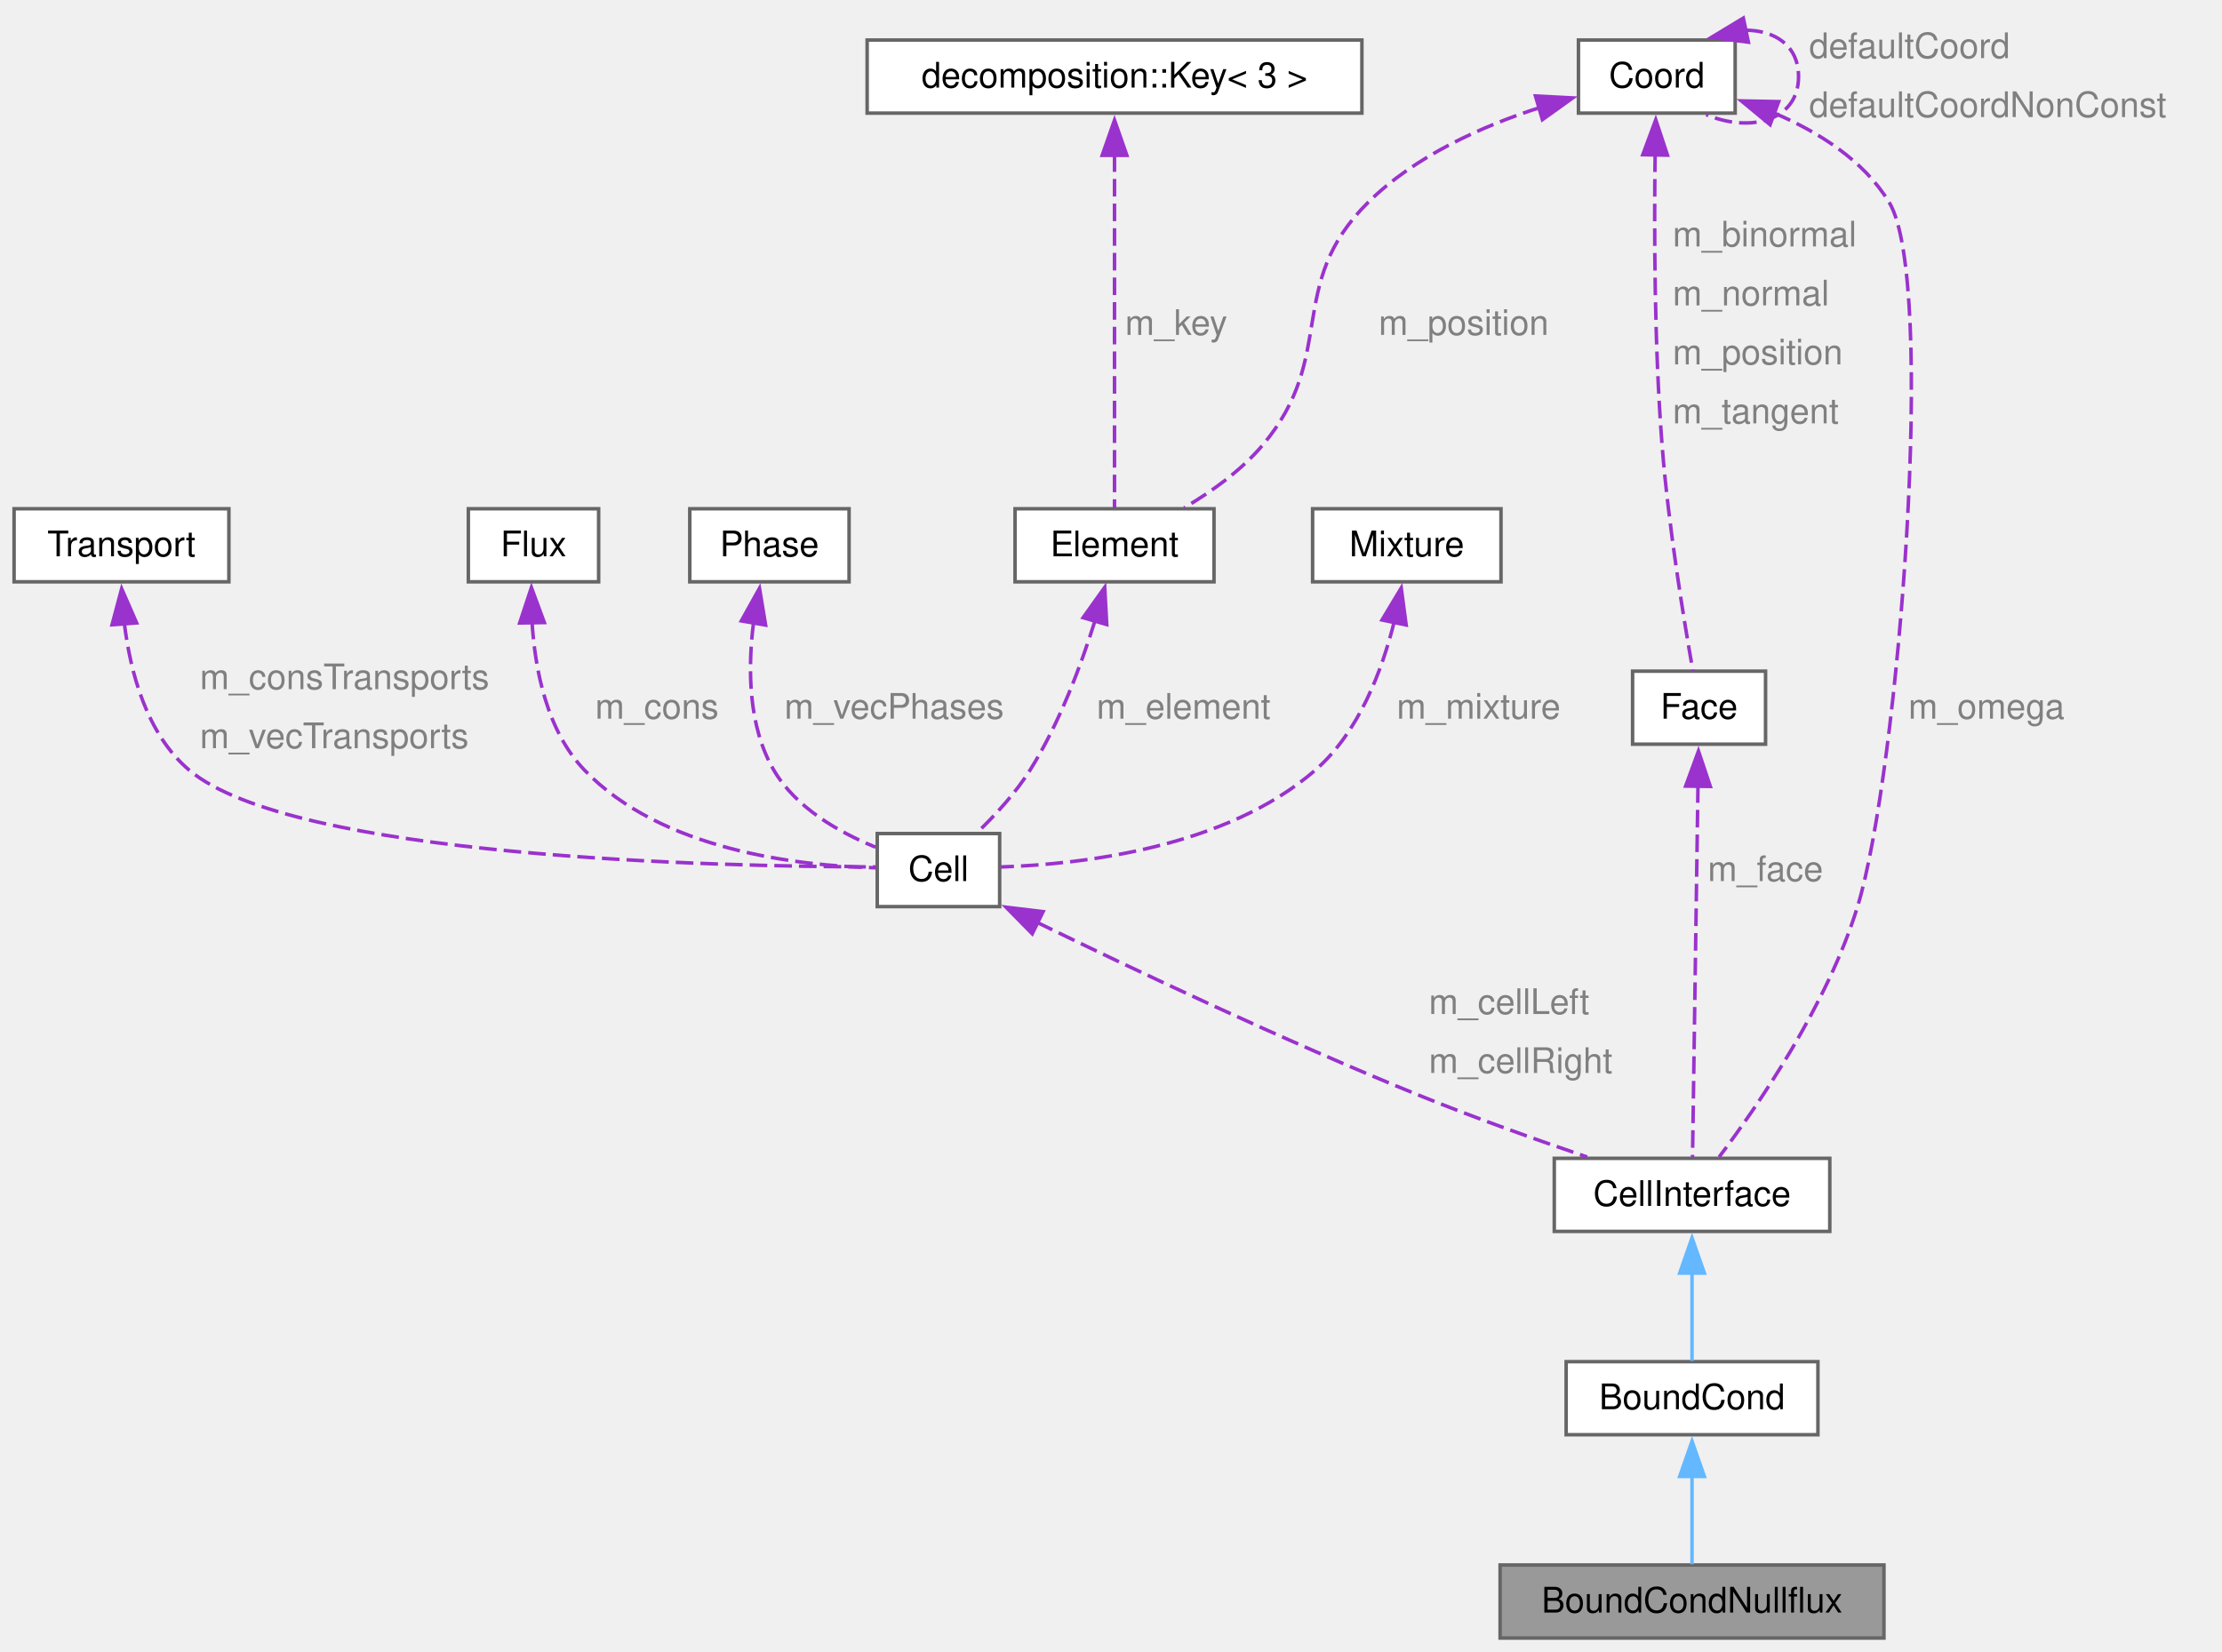
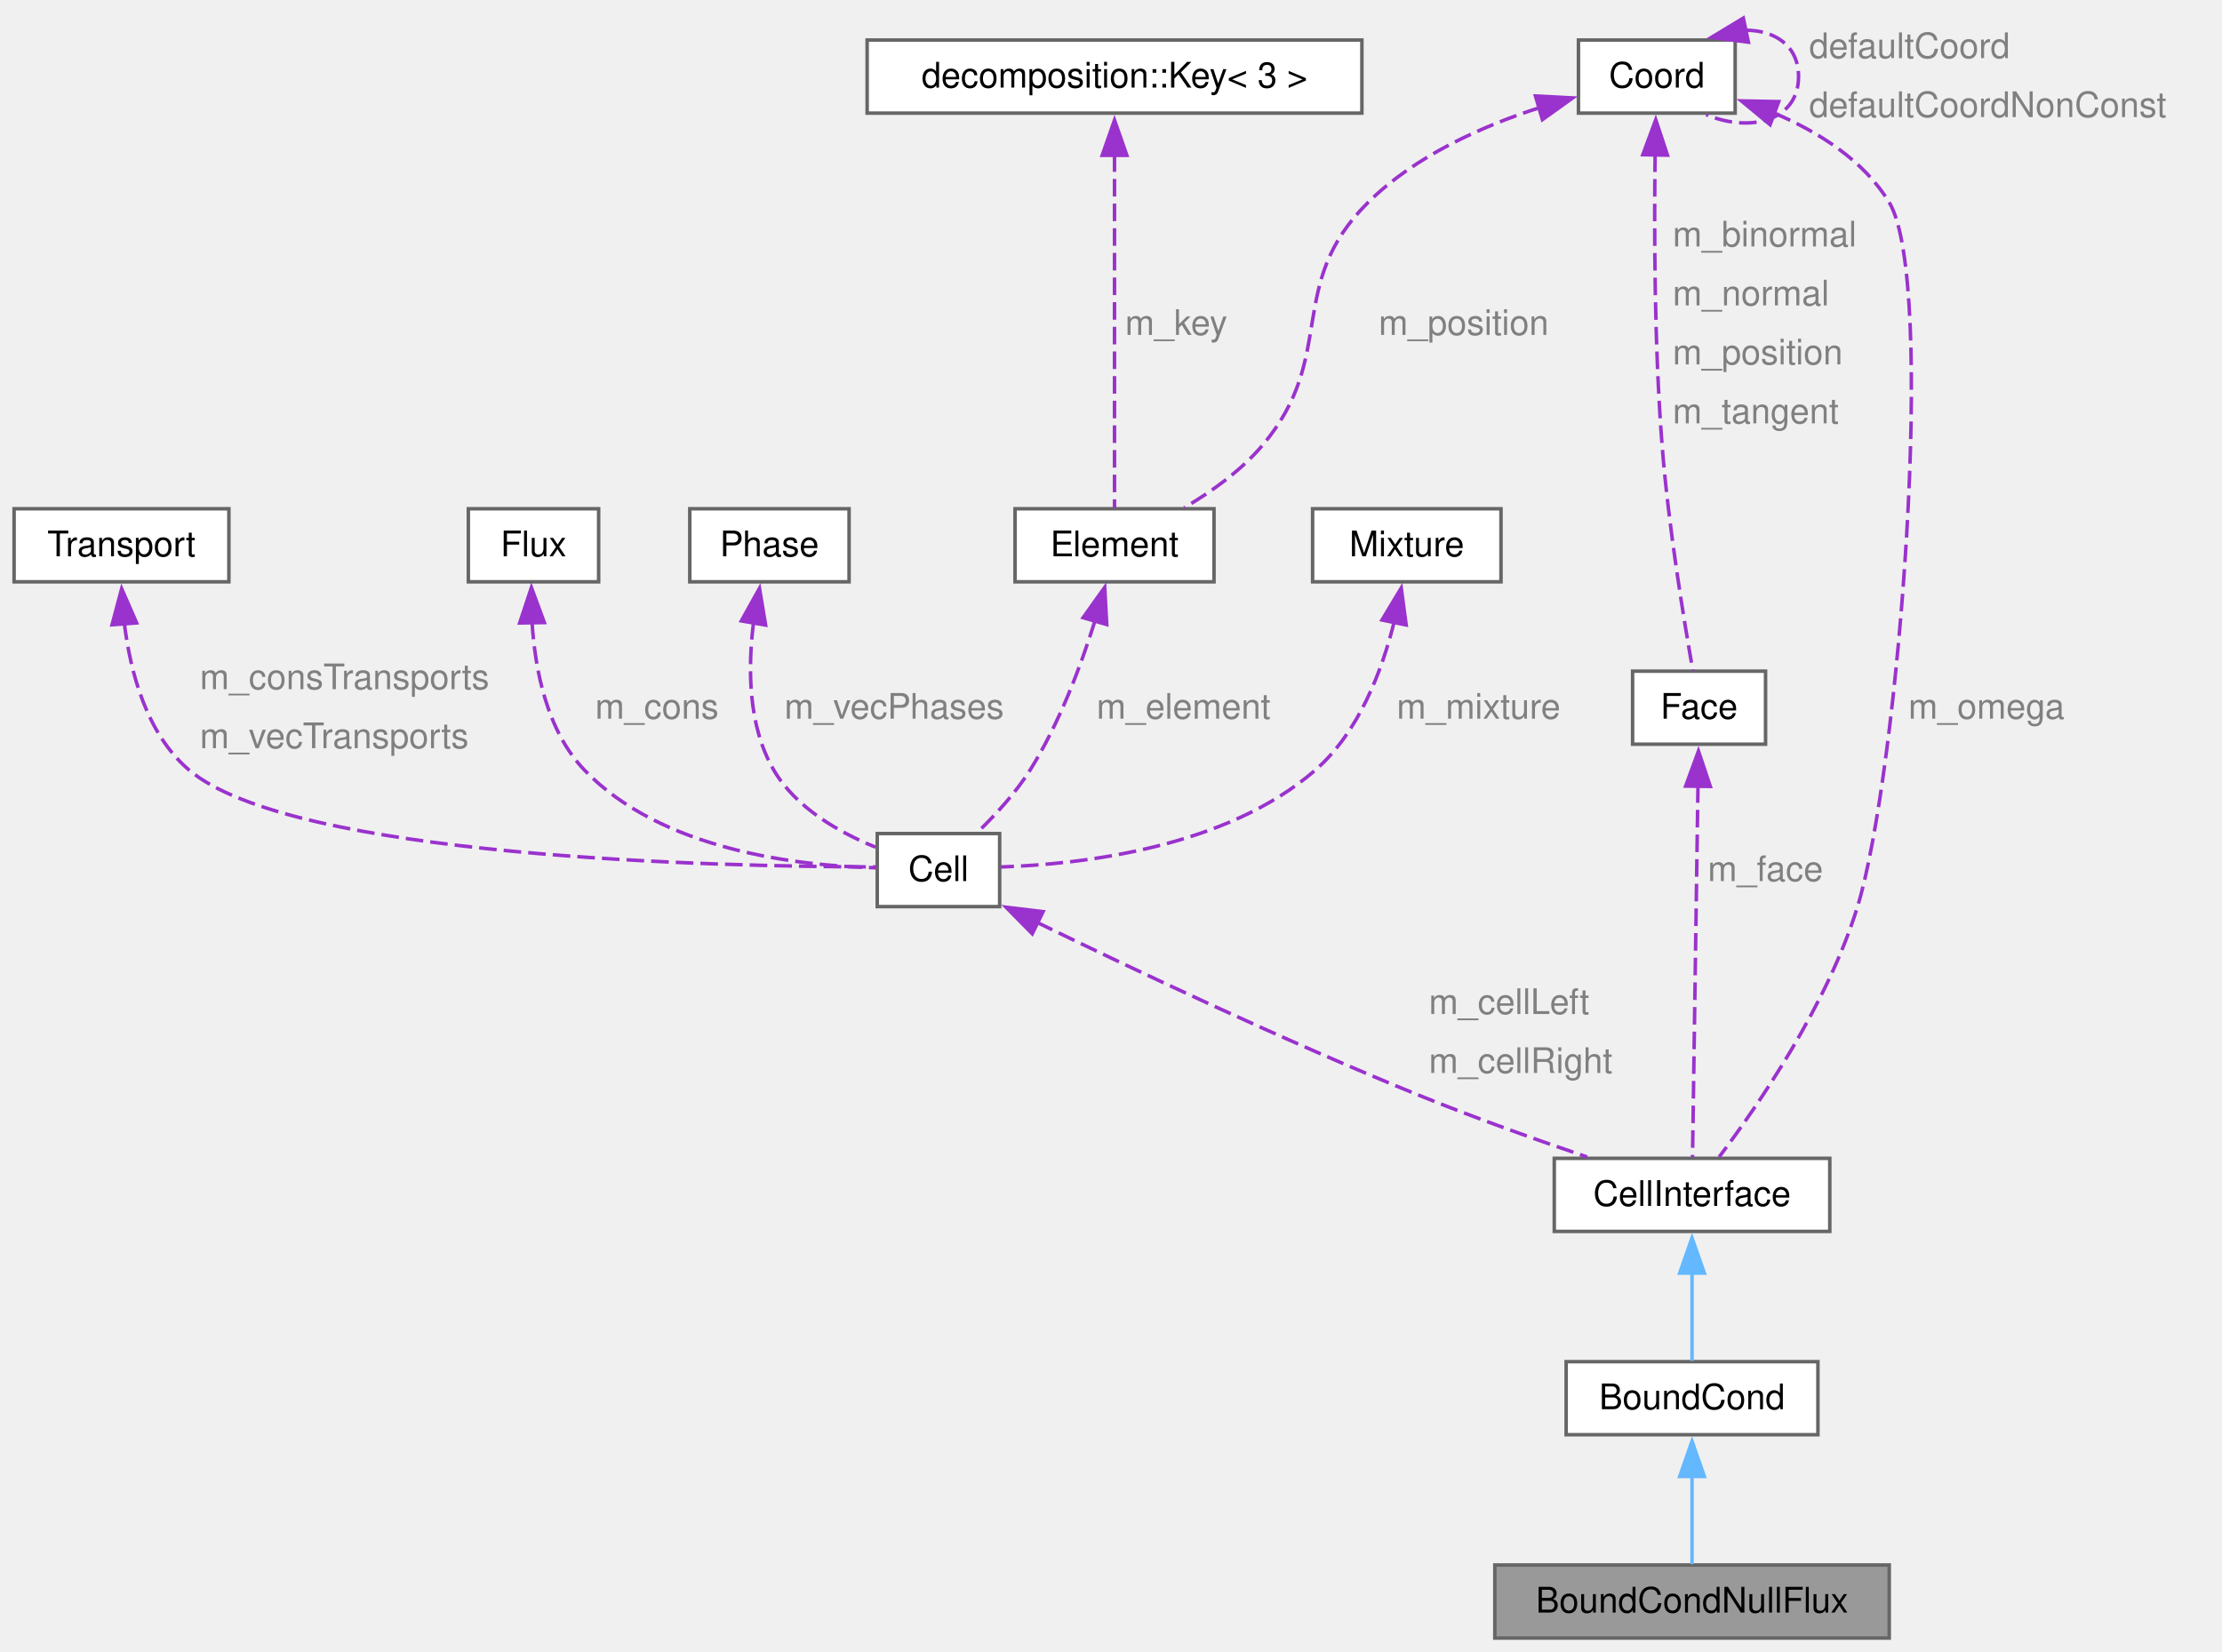
<svg xmlns="http://www.w3.org/2000/svg" xmlns:xlink="http://www.w3.org/1999/xlink" width="631pt" height="469pt" viewBox="0.00 0.00 631.00 469.00">
  <g id="graph0" class="graph" transform="scale(1 1) rotate(0) translate(4 465.25)">
    <g id="Node000001" class="node">
      <g id="a_Node000001">
-         <a xlink:title=" ">
-           <polygon fill="#999999" stroke="#666666" points="531,-20.75 422,-20.75 422,0 531,0 531,-20.75" />
-           <text xml:space="preserve" text-anchor="middle" x="476.5" y="-7.25" font-family="Helvetica,sans-Serif" font-size="10.00">BoundCondNullflux</text>
+         <a xlink:title="Specific boundary condition which sets null fluxes (useful for 1D geometry with smooth varying cross-...">
+           <polygon fill="#999999" stroke="#666666" points="532.5,-20.75 420.5,-20.75 420.5,0 532.5,0 532.5,-20.75" />
+           <text xml:space="preserve" text-anchor="middle" x="476.5" y="-7.25" font-family="Helvetica,sans-Serif" font-size="10.00">BoundCondNullFlux</text>
        </a>
      </g>
    </g>
    <g id="Node000002" class="node">
      <g id="a_Node000002">
        <a xlink:href="classBoundCond.html" target="_top" xlink:title=" ">
          <polygon fill="white" stroke="#666666" points="512.25,-78.5 440.75,-78.5 440.75,-57.75 512.25,-57.75 512.25,-78.5" />
          <text xml:space="preserve" text-anchor="middle" x="476.5" y="-65" font-family="Helvetica,sans-Serif" font-size="10.00">BoundCond</text>
        </a>
      </g>
    </g>
    <g id="edge1_Node000001_Node000002" class="edge">
      <g id="a_edge1_Node000001_Node000002">
        <a xlink:title=" ">
          <path fill="none" stroke="#63b8ff" d="M476.5,-46.18C476.5,-37.52 476.5,-27.9 476.5,-20.97" />
          <polygon fill="#63b8ff" stroke="#63b8ff" points="473,-45.9 476.5,-55.9 480,-45.9 473,-45.9" />
        </a>
      </g>
    </g>
    <g id="Node000003" class="node">
      <g id="a_Node000003">
        <a xlink:href="classCellInterface.html" target="_top" xlink:title=" ">
          <polygon fill="white" stroke="#666666" points="515.62,-136.25 437.38,-136.25 437.38,-115.5 515.62,-115.5 515.62,-136.25" />
          <text xml:space="preserve" text-anchor="middle" x="476.5" y="-122.75" font-family="Helvetica,sans-Serif" font-size="10.00">CellInterface</text>
        </a>
      </g>
    </g>
    <g id="edge2_Node000002_Node000003" class="edge">
      <g id="a_edge2_Node000002_Node000003">
        <a xlink:title=" ">
          <path fill="none" stroke="#63b8ff" d="M476.5,-103.93C476.5,-95.27 476.5,-85.65 476.5,-78.72" />
          <polygon fill="#63b8ff" stroke="#63b8ff" points="473,-103.65 476.5,-113.65 480,-103.65 473,-103.65" />
        </a>
      </g>
    </g>
    <g id="Node000004" class="node">
      <g id="a_Node000004">
        <a xlink:href="classCell.html" target="_top" xlink:title="Base class for a mesh cell.">
          <polygon fill="white" stroke="#666666" points="279.88,-228.5 245.12,-228.5 245.12,-207.75 279.88,-207.75 279.88,-228.5" />
          <text xml:space="preserve" text-anchor="middle" x="262.5" y="-215" font-family="Helvetica,sans-Serif" font-size="10.00">Cell</text>
        </a>
      </g>
    </g>
    <g id="edge3_Node000003_Node000004" class="edge">
      <g id="a_edge3_Node000003_Node000004">
        <a xlink:title=" ">
          <path fill="none" stroke="#9a32cd" stroke-dasharray="5,2" d="M290.33,-203.35C317.63,-190.05 360.6,-169.73 398.75,-154.25 414.4,-147.9 432.14,-141.59 446.72,-136.63" />
          <polygon fill="#9a32cd" stroke="#9a32cd" points="289.14,-200.03 281.7,-207.58 292.22,-206.32 289.14,-200.03" />
        </a>
      </g>
      <text xml:space="preserve" text-anchor="start" x="401.75" y="-177.25" font-family="Helvetica,sans-Serif" font-size="10.00" fill="grey">m_cellLeft</text>
      <text xml:space="preserve" text-anchor="start" x="401.75" y="-160.5" font-family="Helvetica,sans-Serif" font-size="10.00" fill="grey">m_cellRight</text>
    </g>
    <g id="Node000005" class="node">
      <g id="a_Node000005">
        <a xlink:href="classPhase.html" target="_top" xlink:title="Abstract class for a phase.">
          <polygon fill="white" stroke="#666666" points="237.12,-320.75 191.88,-320.75 191.88,-300 237.12,-300 237.12,-320.75" />
          <text xml:space="preserve" text-anchor="middle" x="214.5" y="-307.25" font-family="Helvetica,sans-Serif" font-size="10.00">Phase</text>
        </a>
      </g>
    </g>
    <g id="edge4_Node000004_Node000005" class="edge">
      <g id="a_edge4_Node000004_Node000005">
        <a xlink:title=" ">
          <path fill="none" stroke="#9a32cd" stroke-dasharray="5,2" d="M210.01,-288.56C208.35,-275.6 208.38,-259.06 215.75,-246.5 222.03,-235.79 234.26,-228.85 244.64,-224.63" />
          <polygon fill="#9a32cd" stroke="#9a32cd" points="206.52,-288.9 211.68,-298.16 213.42,-287.71 206.52,-288.9" />
        </a>
      </g>
      <text xml:space="preserve" text-anchor="start" x="218.75" y="-261.12" font-family="Helvetica,sans-Serif" font-size="10.00" fill="grey">m_vecPhases</text>
    </g>
    <g id="Node000006" class="node">
      <g id="a_Node000006">
        <a xlink:href="classMixture.html" target="_top" xlink:title="Abstract class for mixture variables.">
          <polygon fill="white" stroke="#666666" points="422.25,-320.75 368.75,-320.75 368.75,-300 422.25,-300 422.25,-320.75" />
          <text xml:space="preserve" text-anchor="middle" x="395.5" y="-307.25" font-family="Helvetica,sans-Serif" font-size="10.00">Mixture</text>
        </a>
      </g>
    </g>
    <g id="edge5_Node000004_Node000006" class="edge">
      <g id="a_edge5_Node000004_Node000006">
        <a xlink:title=" ">
          <path fill="none" stroke="#9a32cd" stroke-dasharray="5,2" d="M391.96,-288.79C388.52,-274.93 381.92,-257.28 369.5,-246.5 344.15,-224.51 303.46,-219.79 280.24,-219.01" />
          <polygon fill="#9a32cd" stroke="#9a32cd" points="388.46,-289.16 393.92,-298.24 395.32,-287.74 388.46,-289.16" />
        </a>
      </g>
      <text xml:space="preserve" text-anchor="start" x="392.63" y="-261.12" font-family="Helvetica,sans-Serif" font-size="10.00" fill="grey">m_mixture</text>
    </g>
    <g id="Node000007" class="node">
      <g id="a_Node000007">
        <a xlink:href="classTransport.html" target="_top" xlink:title="Class for additional transport equations.">
          <polygon fill="white" stroke="#666666" points="61,-320.75 0,-320.75 0,-300 61,-300 61,-320.75" />
          <text xml:space="preserve" text-anchor="middle" x="30.5" y="-307.25" font-family="Helvetica,sans-Serif" font-size="10.00">Transport</text>
        </a>
      </g>
    </g>
    <g id="edge6_Node000004_Node000007" class="edge">
      <g id="a_edge6_Node000004_Node000007">
        <a xlink:title=" ">
          <path fill="none" stroke="#9a32cd" stroke-dasharray="5,2" d="M31.28,-288.46C32.97,-274.45 37.6,-256.75 49.75,-246.5 79.07,-221.77 198.96,-219.11 244.68,-219.02" />
          <polygon fill="#9a32cd" stroke="#9a32cd" points="27.82,-287.8 30.55,-298.04 34.8,-288.33 27.82,-287.8" />
        </a>
      </g>
      <text xml:space="preserve" text-anchor="start" x="52.75" y="-269.5" font-family="Helvetica,sans-Serif" font-size="10.00" fill="grey">m_consTransports</text>
      <text xml:space="preserve" text-anchor="start" x="52.75" y="-252.75" font-family="Helvetica,sans-Serif" font-size="10.00" fill="grey">m_vecTransports</text>
    </g>
    <g id="Node000008" class="node">
      <g id="a_Node000008">
        <a xlink:href="classFlux.html" target="_top" xlink:title="Abstract class for conservative variables and fluxes.">
          <polygon fill="white" stroke="#666666" points="166,-320.75 129,-320.75 129,-300 166,-300 166,-320.75" />
          <text xml:space="preserve" text-anchor="middle" x="147.5" y="-307.25" font-family="Helvetica,sans-Serif" font-size="10.00">Flux</text>
        </a>
      </g>
    </g>
    <g id="edge7_Node000004_Node000008" class="edge">
      <g id="a_edge7_Node000004_Node000008">
        <a xlink:title=" ">
          <path fill="none" stroke="#9a32cd" stroke-dasharray="5,2" d="M147.08,-288.66C147.92,-275 151.3,-257.63 162,-246.5 183.81,-223.82 222.4,-219.32 244.88,-218.77" />
          <polygon fill="#9a32cd" stroke="#9a32cd" points="143.58,-288.31 146.91,-298.37 150.58,-288.43 143.58,-288.31" />
        </a>
      </g>
      <text xml:space="preserve" text-anchor="start" x="165" y="-261.12" font-family="Helvetica,sans-Serif" font-size="10.00" fill="grey">m_cons</text>
    </g>
    <g id="Node000009" class="node">
      <g id="a_Node000009">
        <a xlink:href="classElement.html" target="_top" xlink:title=" ">
          <polygon fill="white" stroke="#666666" points="340.75,-320.75 284.25,-320.75 284.25,-300 340.75,-300 340.75,-320.75" />
          <text xml:space="preserve" text-anchor="middle" x="312.5" y="-307.25" font-family="Helvetica,sans-Serif" font-size="10.00">Element</text>
        </a>
      </g>
    </g>
    <g id="edge8_Node000004_Node000009" class="edge">
      <g id="a_edge8_Node000004_Node000009">
        <a xlink:title=" ">
          <path fill="none" stroke="#9a32cd" stroke-dasharray="5,2" d="M306.97,-288.99C302.97,-276.2 296.81,-259.69 288.5,-246.5 284.45,-240.07 278.73,-233.84 273.69,-228.96" />
          <polygon fill="#9a32cd" stroke="#9a32cd" points="303.57,-289.81 309.72,-298.44 310.29,-287.86 303.57,-289.81" />
        </a>
      </g>
      <text xml:space="preserve" text-anchor="start" x="307.4" y="-261.12" font-family="Helvetica,sans-Serif" font-size="10.00" fill="grey">m_element</text>
    </g>
    <g id="Node000010" class="node">
      <g id="a_Node000010">
        <a xlink:href="classCoord.html" target="_top" xlink:title="Class for a coordinate system object such as coordinates of the vertex or a vector.">
          <polygon fill="white" stroke="#666666" points="488.75,-453.88 444.25,-453.88 444.25,-433.12 488.75,-433.12 488.75,-453.88" />
          <text xml:space="preserve" text-anchor="middle" x="466.5" y="-440.38" font-family="Helvetica,sans-Serif" font-size="10.00">Coord</text>
        </a>
      </g>
    </g>
    <g id="edge14_Node000003_Node000010" class="edge">
      <g id="a_edge14_Node000003_Node000010">
        <a xlink:title=" ">
          <path fill="none" stroke="#9a32cd" stroke-dasharray="5,2" d="M499.83,-433.13C512.33,-427.82 525.25,-419.75 532.5,-407.75 546.06,-385.29 535.19,-245.89 523.5,-207.75 514.93,-179.8 495.18,-151.17 484.2,-136.64" />
          <polygon fill="#9a32cd" stroke="#9a32cd" points="498.67,-429.83 490.52,-436.59 501.11,-436.39 498.67,-429.83" />
        </a>
      </g>
      <text xml:space="preserve" text-anchor="start" x="537.93" y="-261.12" font-family="Helvetica,sans-Serif" font-size="10.00" fill="grey">m_omega</text>
    </g>
    <g id="edge9_Node000009_Node000010" class="edge">
      <g id="a_edge9_Node000009_Node000010">
        <a xlink:title=" ">
          <path fill="none" stroke="#9a32cd" stroke-dasharray="5,2" d="M433.25,-434.69C416.86,-429.41 397.8,-420.92 384.5,-407.75 360.74,-384.21 376.08,-364.29 354.5,-338.75 348.43,-331.57 340.01,-325.58 332.3,-321.05" />
          <polygon fill="#9a32cd" stroke="#9a32cd" points="432.04,-437.99 442.62,-437.44 434.01,-431.27 432.04,-437.99" />
        </a>
      </g>
      <text xml:space="preserve" text-anchor="start" x="387.5" y="-370.12" font-family="Helvetica,sans-Serif" font-size="10.00" fill="grey">m_position</text>
    </g>
    <g id="edge10_Node000010_Node000010" class="edge">
      <g id="a_edge10_Node000010_Node000010">
        <a xlink:title=" ">
          <path fill="none" stroke="#9a32cd" stroke-dasharray="5,2" d="M491.66,-456.67C500.04,-456.67 506.75,-452.28 506.75,-443.5 506.75,-431.01 493.19,-427.4 480.53,-432.67" />
          <polygon fill="#9a32cd" stroke="#9a32cd" points="492.51,-453.27 482.01,-454.64 491.07,-460.12 492.51,-453.27" />
        </a>
      </g>
      <text xml:space="preserve" text-anchor="start" x="509.75" y="-448.75" font-family="Helvetica,sans-Serif" font-size="10.00" fill="grey">defaultCoord</text>
      <text xml:space="preserve" text-anchor="start" x="509.75" y="-432" font-family="Helvetica,sans-Serif" font-size="10.00" fill="grey">defaultCoordNonConst</text>
    </g>
    <g id="Node000012" class="node">
      <g id="a_Node000012">
        <a xlink:href="classFace.html" target="_top" xlink:title=" ">
          <polygon fill="white" stroke="#666666" points="497.38,-274.62 459.62,-274.62 459.62,-253.88 497.38,-253.88 497.38,-274.62" />
          <text xml:space="preserve" text-anchor="middle" x="478.5" y="-261.12" font-family="Helvetica,sans-Serif" font-size="10.00">Face</text>
        </a>
      </g>
    </g>
    <g id="edge13_Node000012_Node000010" class="edge">
      <g id="a_edge13_Node000012_Node000010">
        <a xlink:title=" ">
          <path fill="none" stroke="#9a32cd" stroke-dasharray="5,2" d="M466.02,-421.4C465.73,-400.41 465.76,-367.3 468,-338.75 469.81,-315.62 474.27,-288.68 476.75,-274.72" />
          <polygon fill="#9a32cd" stroke="#9a32cd" points="462.52,-421.31 466.2,-431.24 469.52,-421.18 462.52,-421.31" />
        </a>
      </g>
      <text xml:space="preserve" text-anchor="start" x="471" y="-395.25" font-family="Helvetica,sans-Serif" font-size="10.00" fill="grey">m_binormal</text>
      <text xml:space="preserve" text-anchor="start" x="471" y="-378.5" font-family="Helvetica,sans-Serif" font-size="10.00" fill="grey">m_normal</text>
      <text xml:space="preserve" text-anchor="start" x="471" y="-361.75" font-family="Helvetica,sans-Serif" font-size="10.00" fill="grey">m_position</text>
      <text xml:space="preserve" text-anchor="start" x="471" y="-345" font-family="Helvetica,sans-Serif" font-size="10.00" fill="grey">m_tangent</text>
    </g>
    <g id="Node000011" class="node">
      <g id="a_Node000011">
        <a xlink:href="structdecomposition_1_1Key.html" target="_top" xlink:title=" ">
          <polygon fill="white" stroke="#666666" points="382.75,-453.88 242.25,-453.88 242.25,-433.12 382.75,-433.12 382.75,-453.88" />
          <text xml:space="preserve" text-anchor="middle" x="312.5" y="-440.38" font-family="Helvetica,sans-Serif" font-size="10.00">decomposition::Key&lt; 3 &gt;</text>
        </a>
      </g>
    </g>
    <g id="edge11_Node000009_Node000011" class="edge">
      <g id="a_edge11_Node000009_Node000011">
        <a xlink:title=" ">
          <path fill="none" stroke="#9a32cd" stroke-dasharray="5,2" d="M312.5,-421.44C312.5,-392.61 312.5,-342.04 312.5,-320.99" />
          <polygon fill="#9a32cd" stroke="#9a32cd" points="309,-421.13 312.5,-431.13 316,-421.13 309,-421.13" />
        </a>
      </g>
      <text xml:space="preserve" text-anchor="start" x="315.5" y="-370.12" font-family="Helvetica,sans-Serif" font-size="10.00" fill="grey">m_key</text>
    </g>
    <g id="edge12_Node000003_Node000012" class="edge">
      <g id="a_edge12_Node000003_Node000012">
        <a xlink:title=" ">
          <path fill="none" stroke="#9a32cd" stroke-dasharray="5,2" d="M478.19,-242.23C477.75,-212.27 476.96,-158.53 476.64,-136.59" />
          <polygon fill="#9a32cd" stroke="#9a32cd" points="474.69,-241.98 478.33,-251.93 481.69,-241.88 474.69,-241.98" />
        </a>
      </g>
      <text xml:space="preserve" text-anchor="start" x="480.96" y="-215" font-family="Helvetica,sans-Serif" font-size="10.00" fill="grey">m_face</text>
    </g>
  </g>
</svg>
